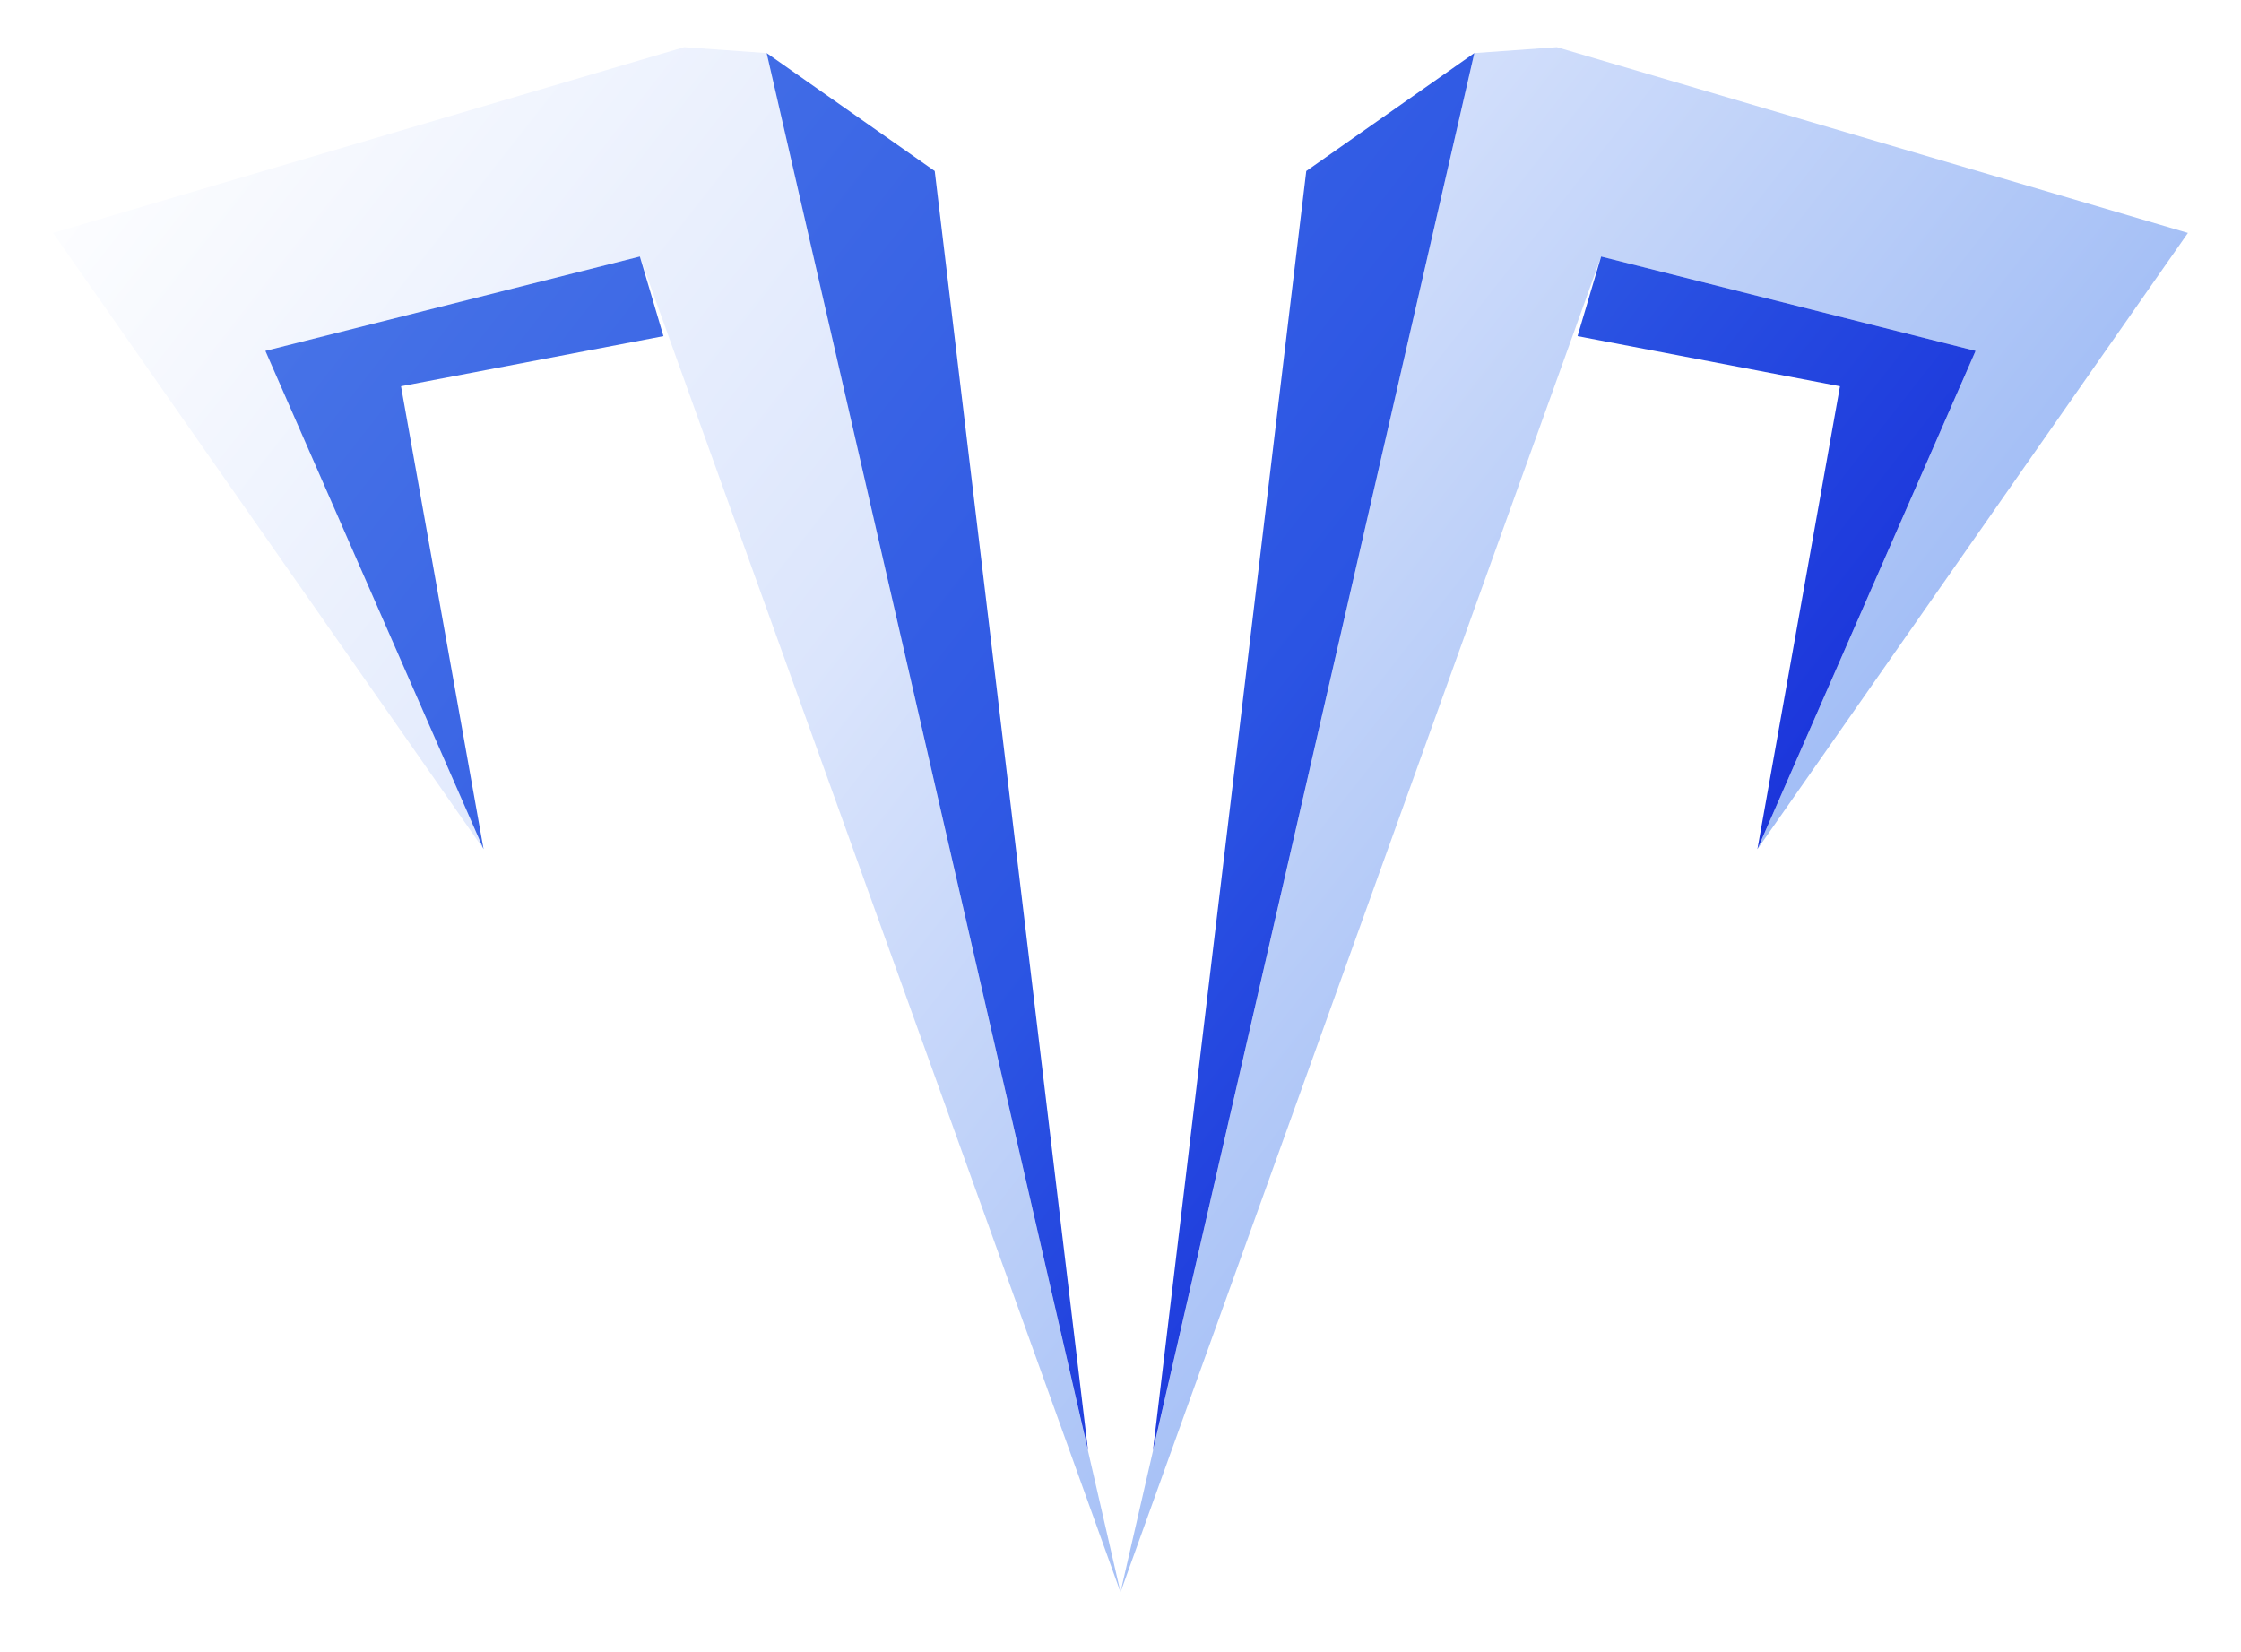
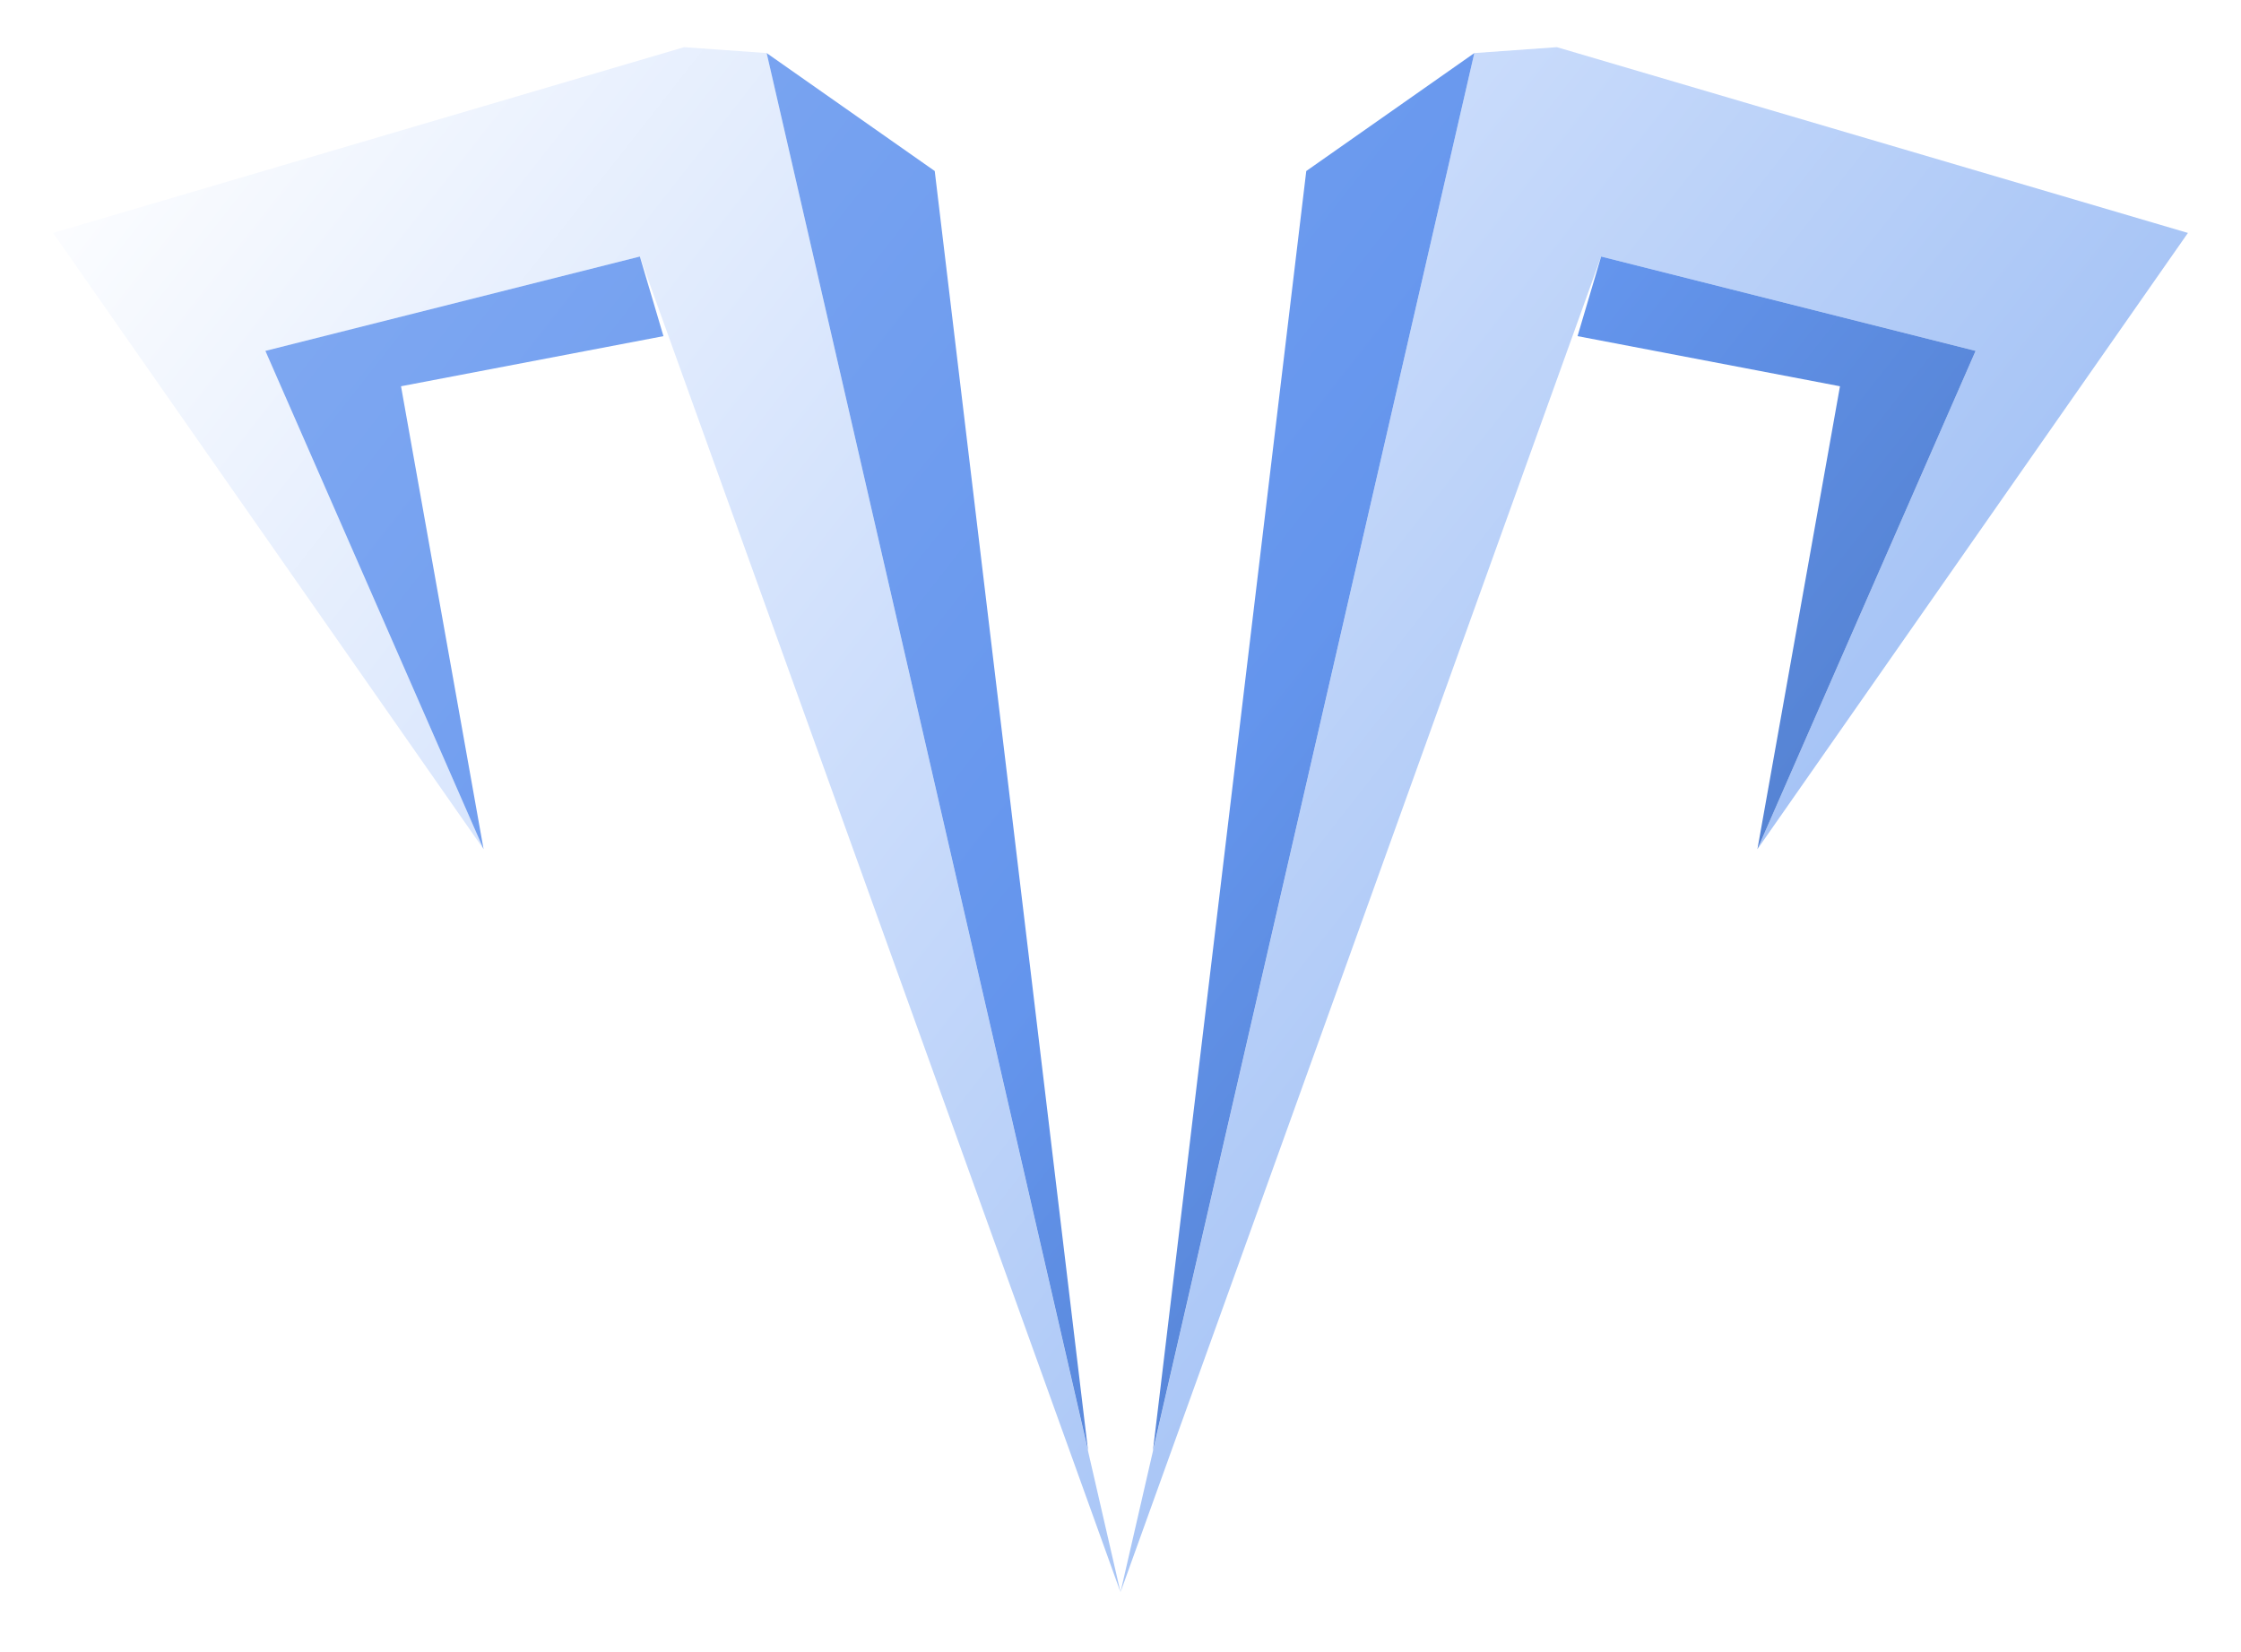
<svg xmlns="http://www.w3.org/2000/svg" viewBox="260 290 760 560" role="img" aria-label="NEOVANGUARD">
  <defs>
    <linearGradient id="nv-lamina" gradientUnits="userSpaceOnUse" x1="300" y1="300" x2="1000" y2="850">
      <stop offset="0" stop-color="#ffffff" />
-       <stop offset="0.36" stop-color="#dbe5fc" />
-       <stop offset="0.72" stop-color="#9dbaf5" />
+       <stop offset="0.36" stop-color="#d0e0fc" />
+       <stop offset="0.72" stop-color="#a2c1f5" />
      <stop offset="1" stop-color="#6495ED" />
    </linearGradient>
    <linearGradient id="nv-esmalte" gradientUnits="userSpaceOnUse" x1="300" y1="300" x2="1000" y2="850">
-       <stop offset="0" stop-color="#4f7ce8" />
-       <stop offset="0.5" stop-color="#2b54e3" />
-       <stop offset="1" stop-color="#0000CD" />
+       <stop offset="0" stop-color="#86adf3" />
+       <stop offset="0.5" stop-color="#6495ED" />
+       <stop offset="1" stop-color="#3d65a8" />
    </linearGradient>
  </defs>
  <g fill="url(#nv-lamina)">
    <path d="M492 306 L278 369 L424 578 L350 409 L477 377 L640 830 L520 308 Z" />
    <path d="M788 306 L1002 369 L856 578 L930 409 L803 377 L640 830 L760 308 Z" />
  </g>
  <g fill="url(#nv-esmalte)">
    <path d="M520 308 L577 348 L629 782 Z" />
    <path d="M760 308 L703 348 L651 782 Z" />
    <path d="M477 377 L350 409 L424 578 L396 421 L485 404 Z" />
    <path d="M803 377 L930 409 L856 578 L884 421 L795 404 Z" />
  </g>
</svg>
